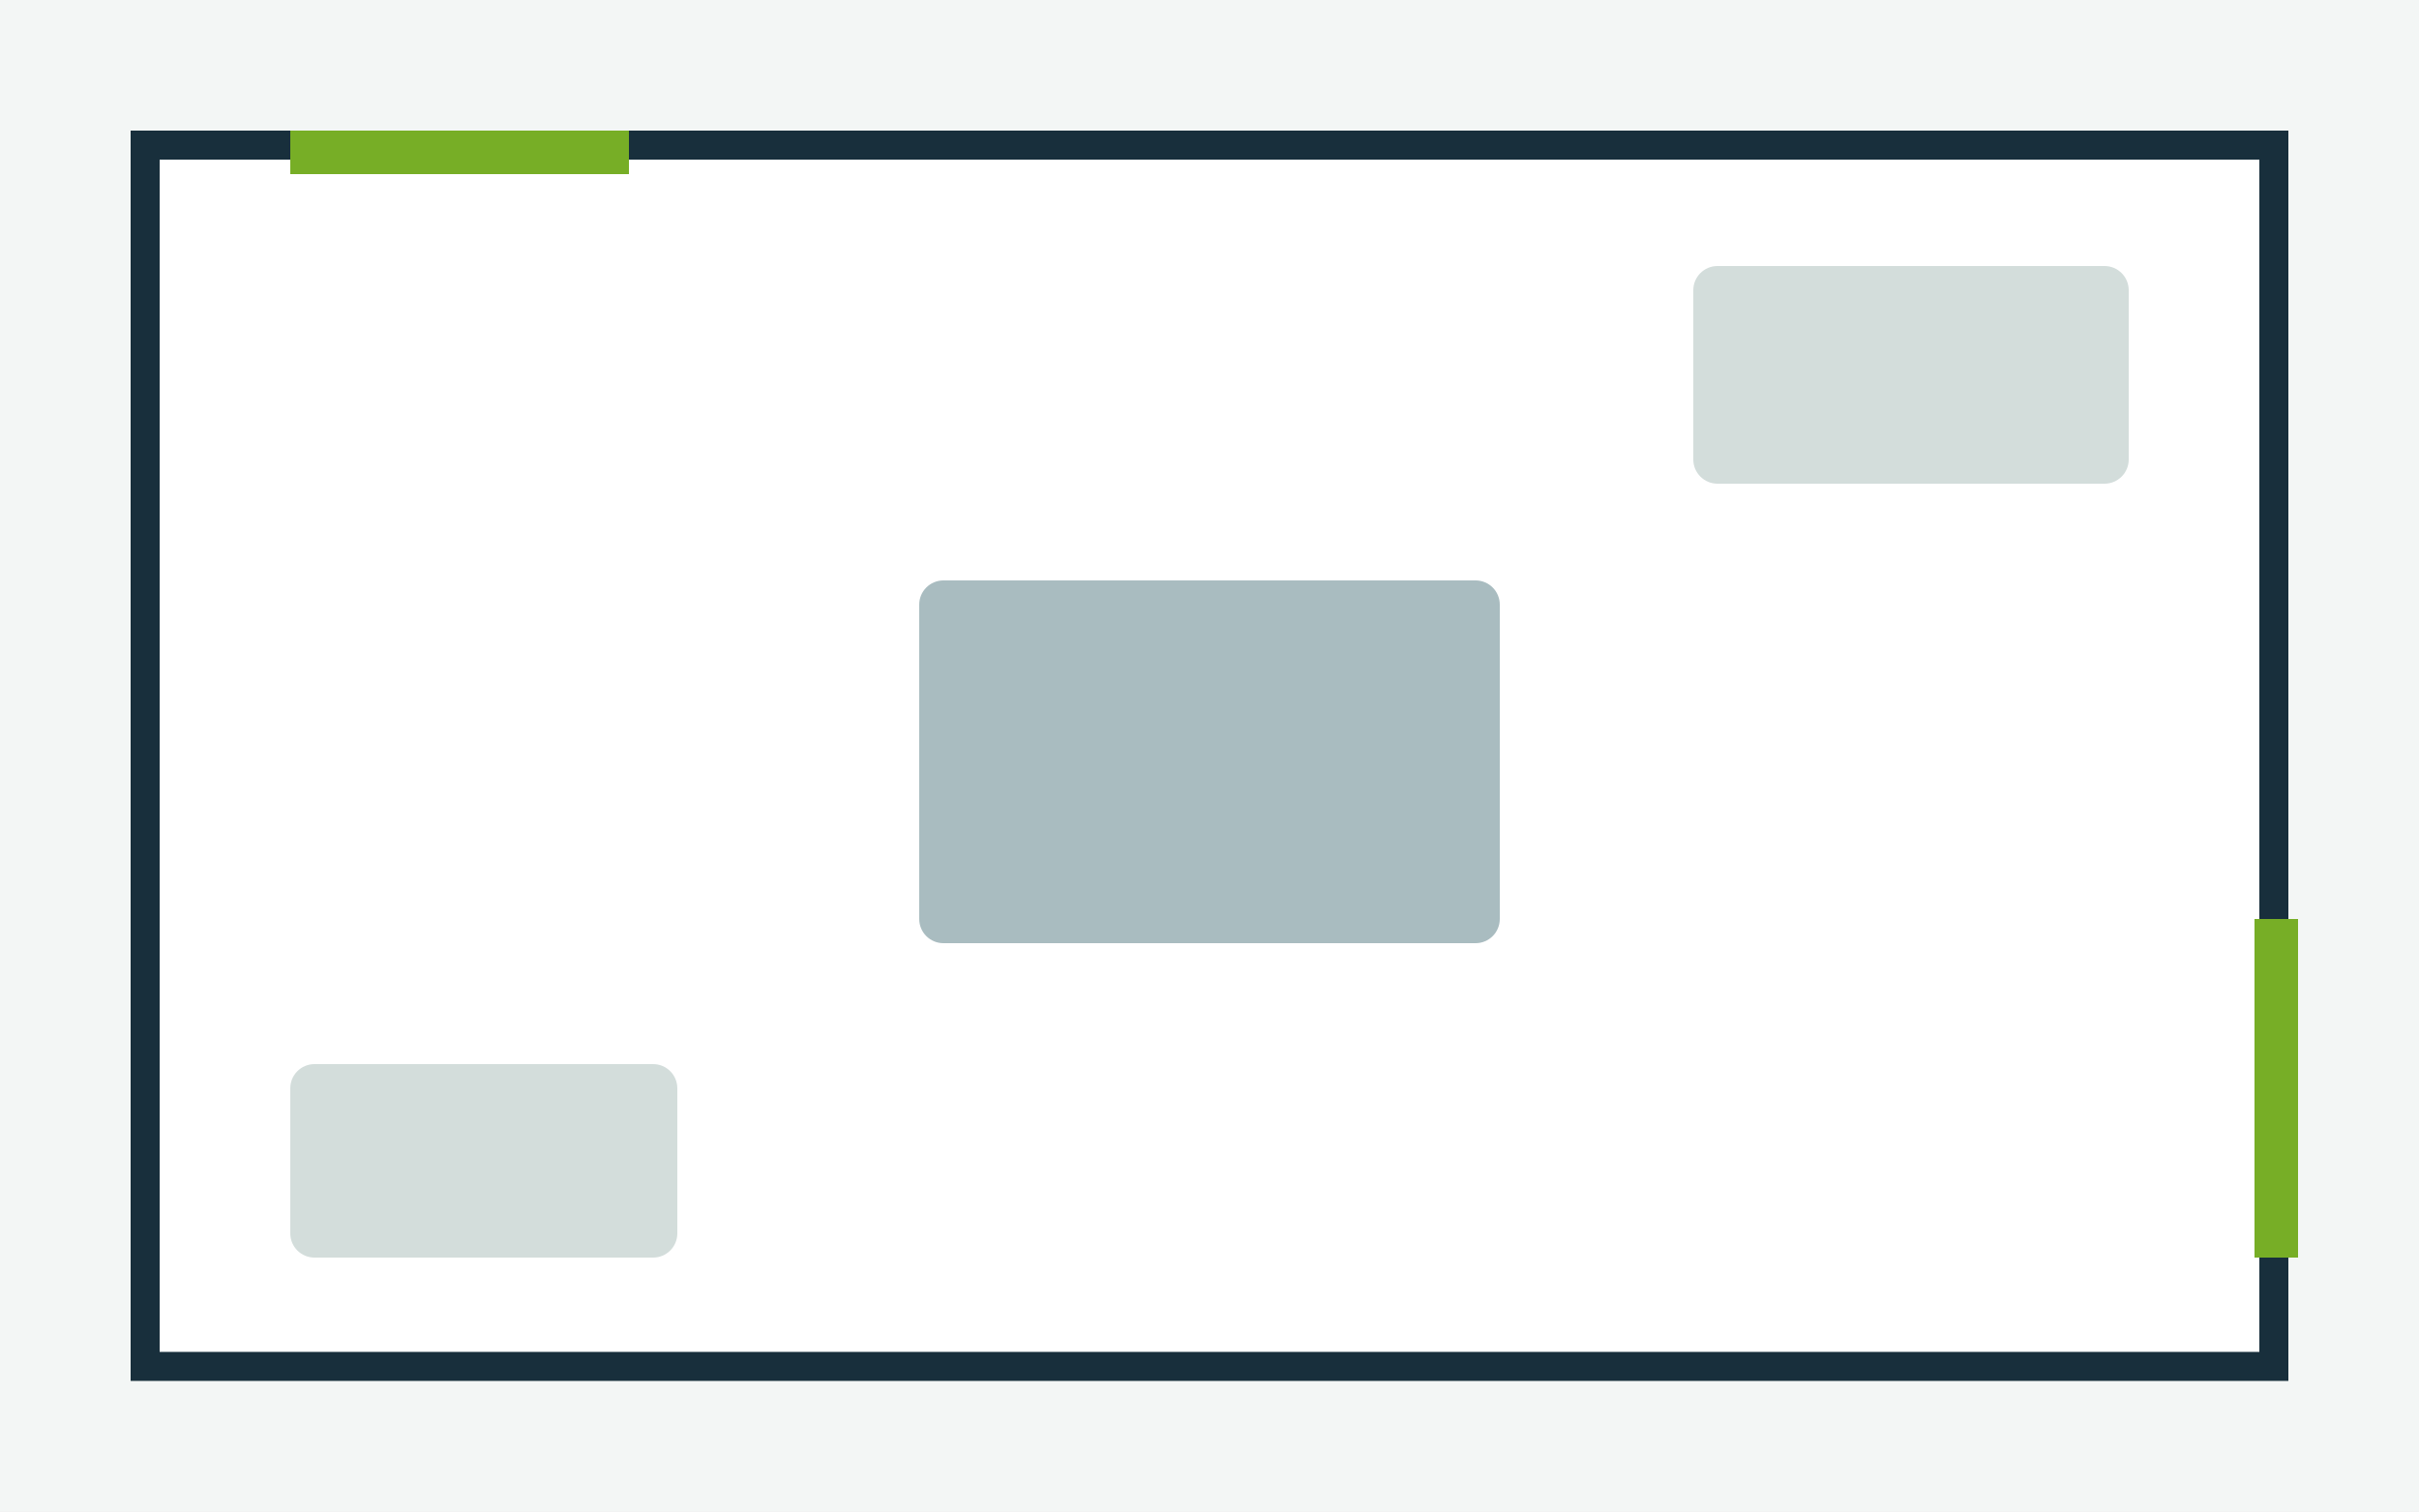
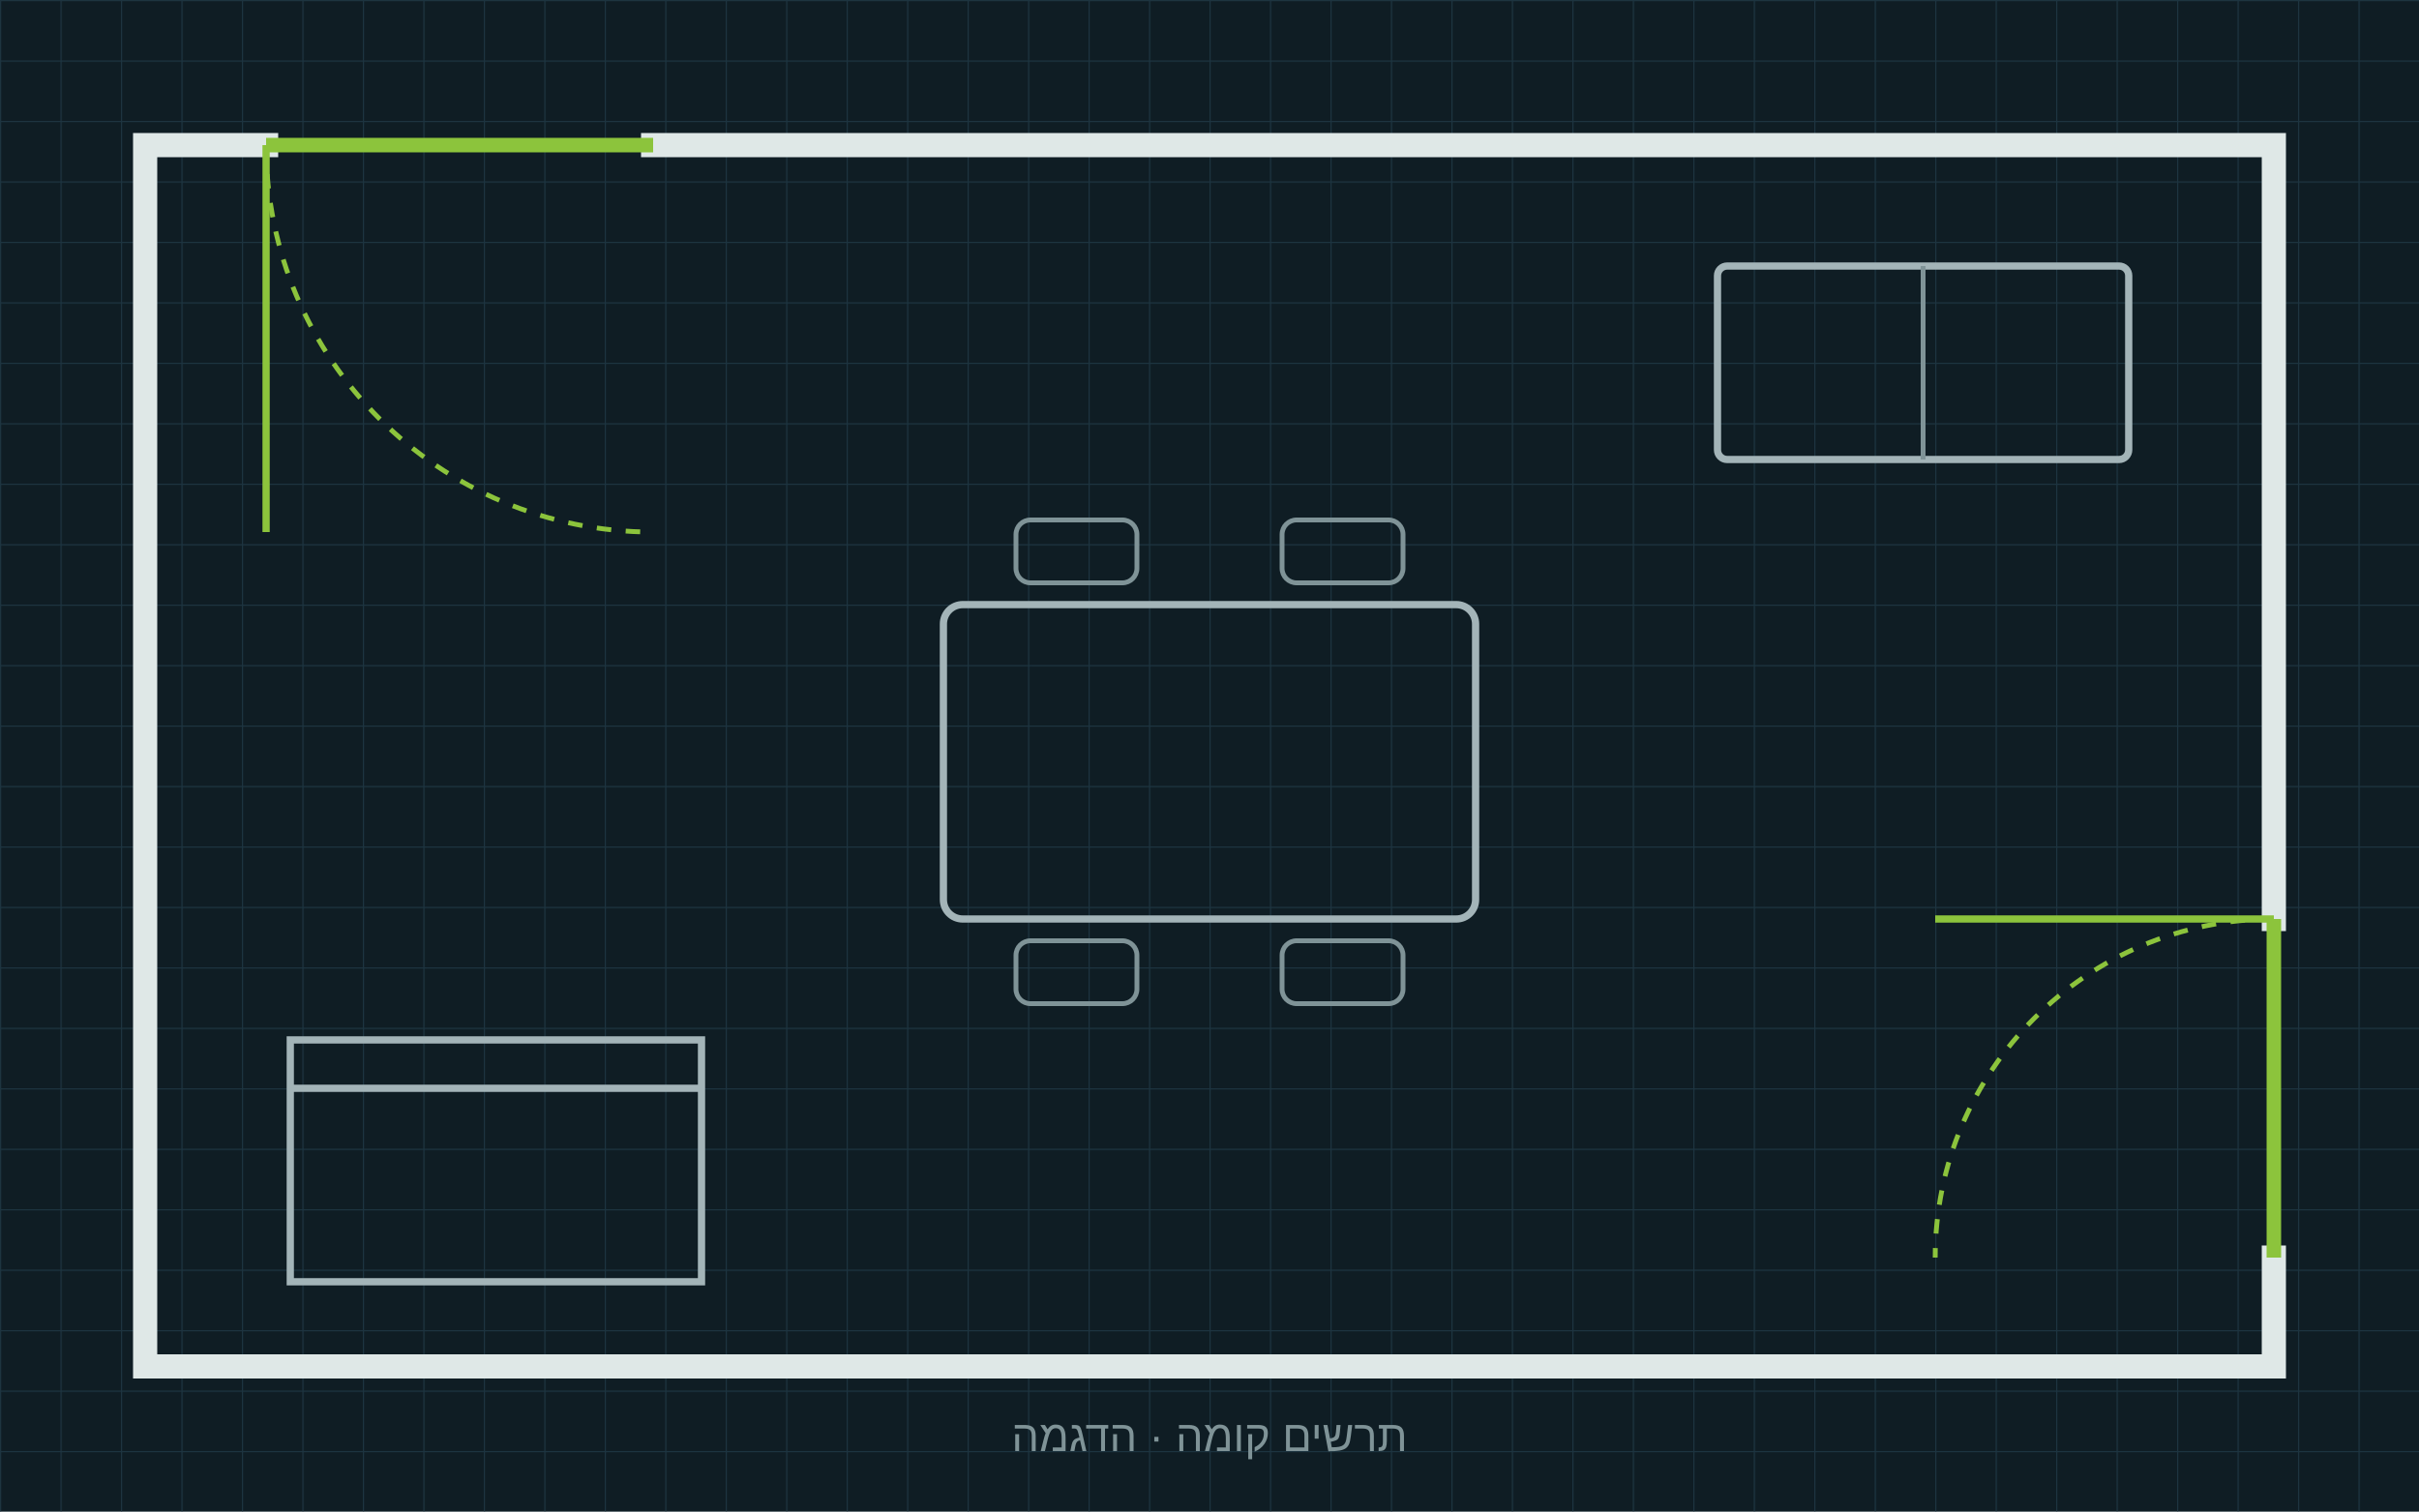
- <svg xmlns="http://www.w3.org/2000/svg" viewBox="0 0 1000 625" role="img">
-   <rect width="1000" height="625" fill="#F3F6F5" />
-   <rect x="60" y="60" width="880" height="505" fill="#FFFFFF" stroke="#182F3C" stroke-width="12" />
-   <rect x="120" y="54" width="140" height="18" fill="#77AE26" />
-   <rect x="932" y="380" width="18" height="140" fill="#77AE26" />
-   <rect x="380" y="240" width="240" height="150" rx="10" fill="#A9BCC0" />
-   <rect x="700" y="110" width="180" height="90" rx="10" fill="#D3DDDB" />
-   <rect x="120" y="440" width="160" height="80" rx="10" fill="#D3DDDB" />
+ <svg xmlns="http://www.w3.org/2000/svg" viewBox="0 0 1000 625">
+   <defs>
+     <pattern id="g" width="25" height="25" patternUnits="userSpaceOnUse">
+       <path d="M25 0H0V25" fill="none" stroke="#1d3440" stroke-width="1" />
+     </pattern>
+   </defs>
+   <rect width="1000" height="625" fill="#0f1d24" />
+   <rect width="1000" height="625" fill="url(#g)" />
+   <path d="M60 60H110M270 60H940V380M940 520V565H60V60" fill="none" stroke="#dfe8e7" stroke-width="10" stroke-linecap="square" />
+   <path d="M110 60H270" stroke="#8cc43c" stroke-width="6" />
+   <path d="M110 60A160 160 0 0 0 270 220" fill="none" stroke="#8cc43c" stroke-width="2" stroke-dasharray="6 6" />
+   <path d="M110 60V220" stroke="#8cc43c" stroke-width="3" />
+   <path d="M940 380V520" stroke="#8cc43c" stroke-width="6" />
+   <path d="M940 380A140 140 0 0 0 800 520" fill="none" stroke="#8cc43c" stroke-width="2" stroke-dasharray="6 6" />
+   <path d="M940 380H800" stroke="#8cc43c" stroke-width="3" />
+   <rect x="390" y="250" width="220" height="130" rx="8" fill="none" stroke="#a3b4b8" stroke-width="3" />
+   <g fill="none" stroke="#7f9397" stroke-width="2">
+     <rect x="420" y="215" width="50" height="26" rx="6" />
+     <rect x="530" y="215" width="50" height="26" rx="6" />
+     <rect x="420" y="389" width="50" height="26" rx="6" />
+     <rect x="530" y="389" width="50" height="26" rx="6" />
+   </g>
+   <rect x="710" y="110" width="170" height="80" rx="4" fill="none" stroke="#a3b4b8" stroke-width="3" />
+   <path d="M795 110V190" stroke="#7f9397" stroke-width="2" />
+   <path d="M120 450h170v80H120z M120 450v-20h170v20" fill="none" stroke="#a3b4b8" stroke-width="3" />
+   <text x="500" y="600" fill="#7f9397" font-family="Heebo, Arial, sans-serif" font-size="18" text-anchor="middle">תרשים קומה · הדגמה</text>
</svg>
